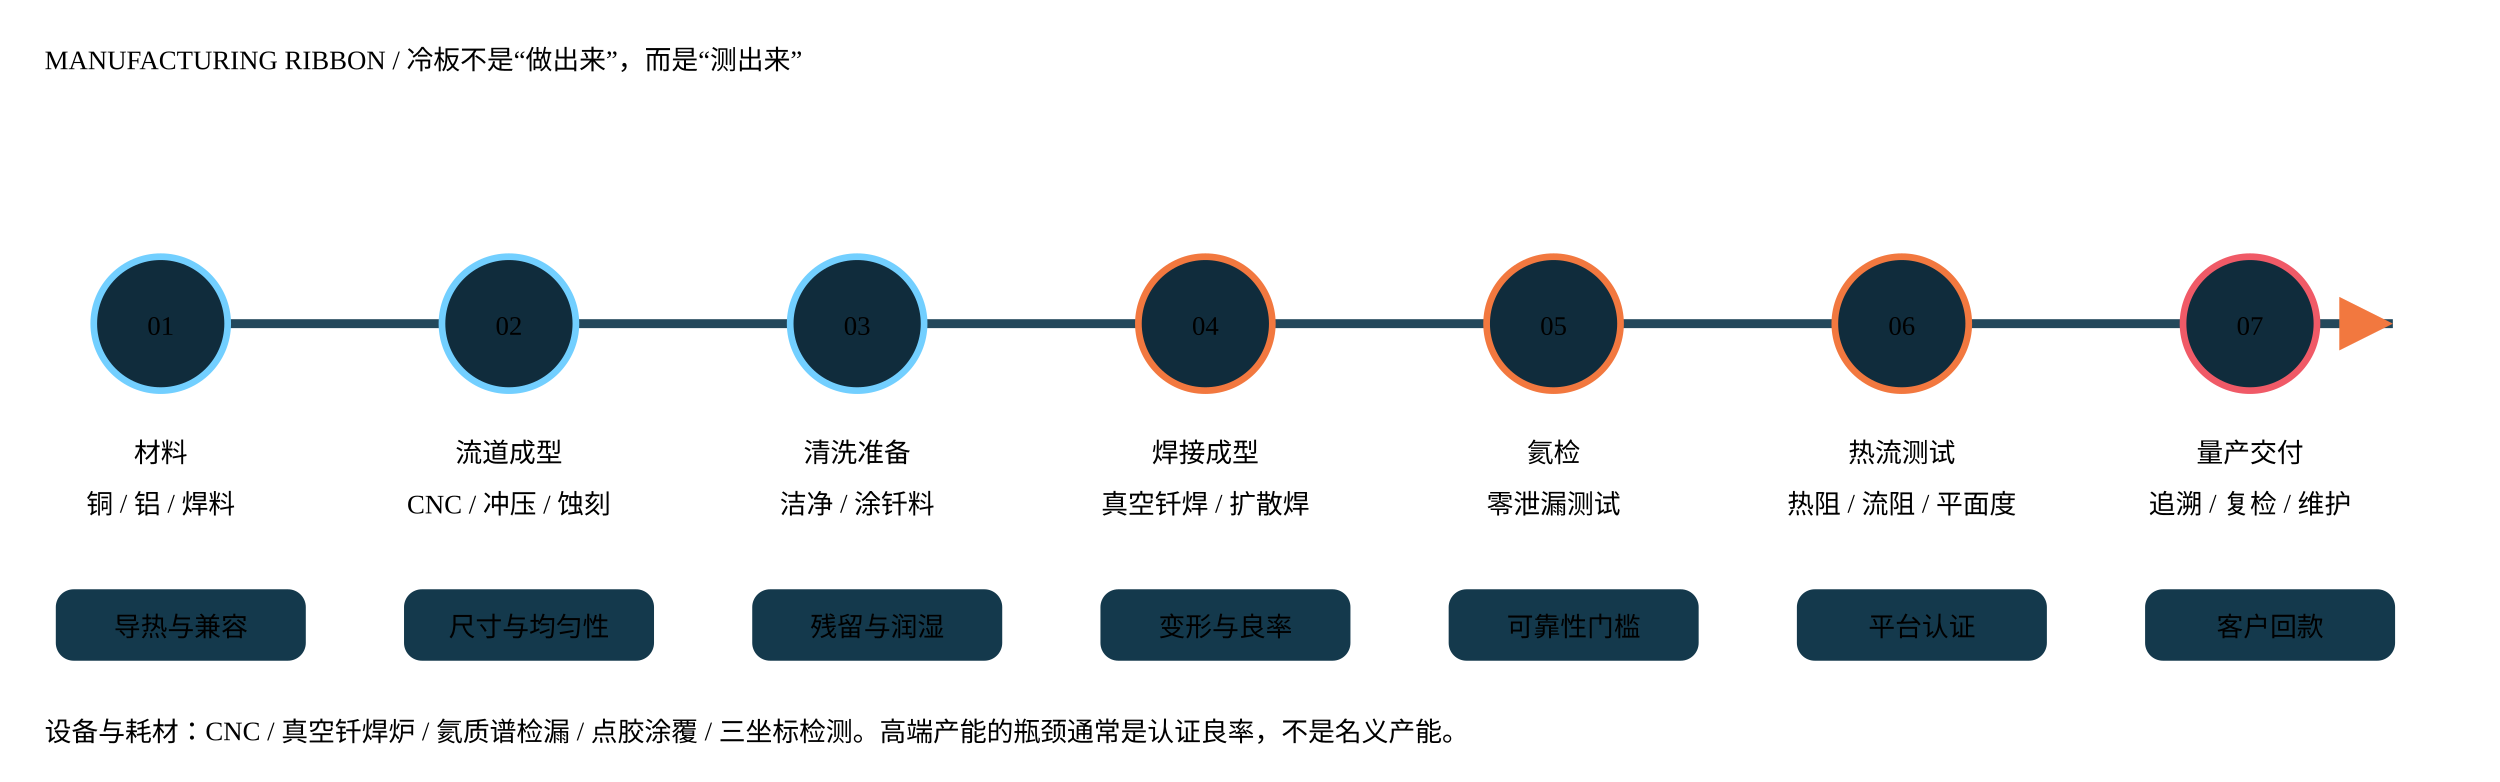
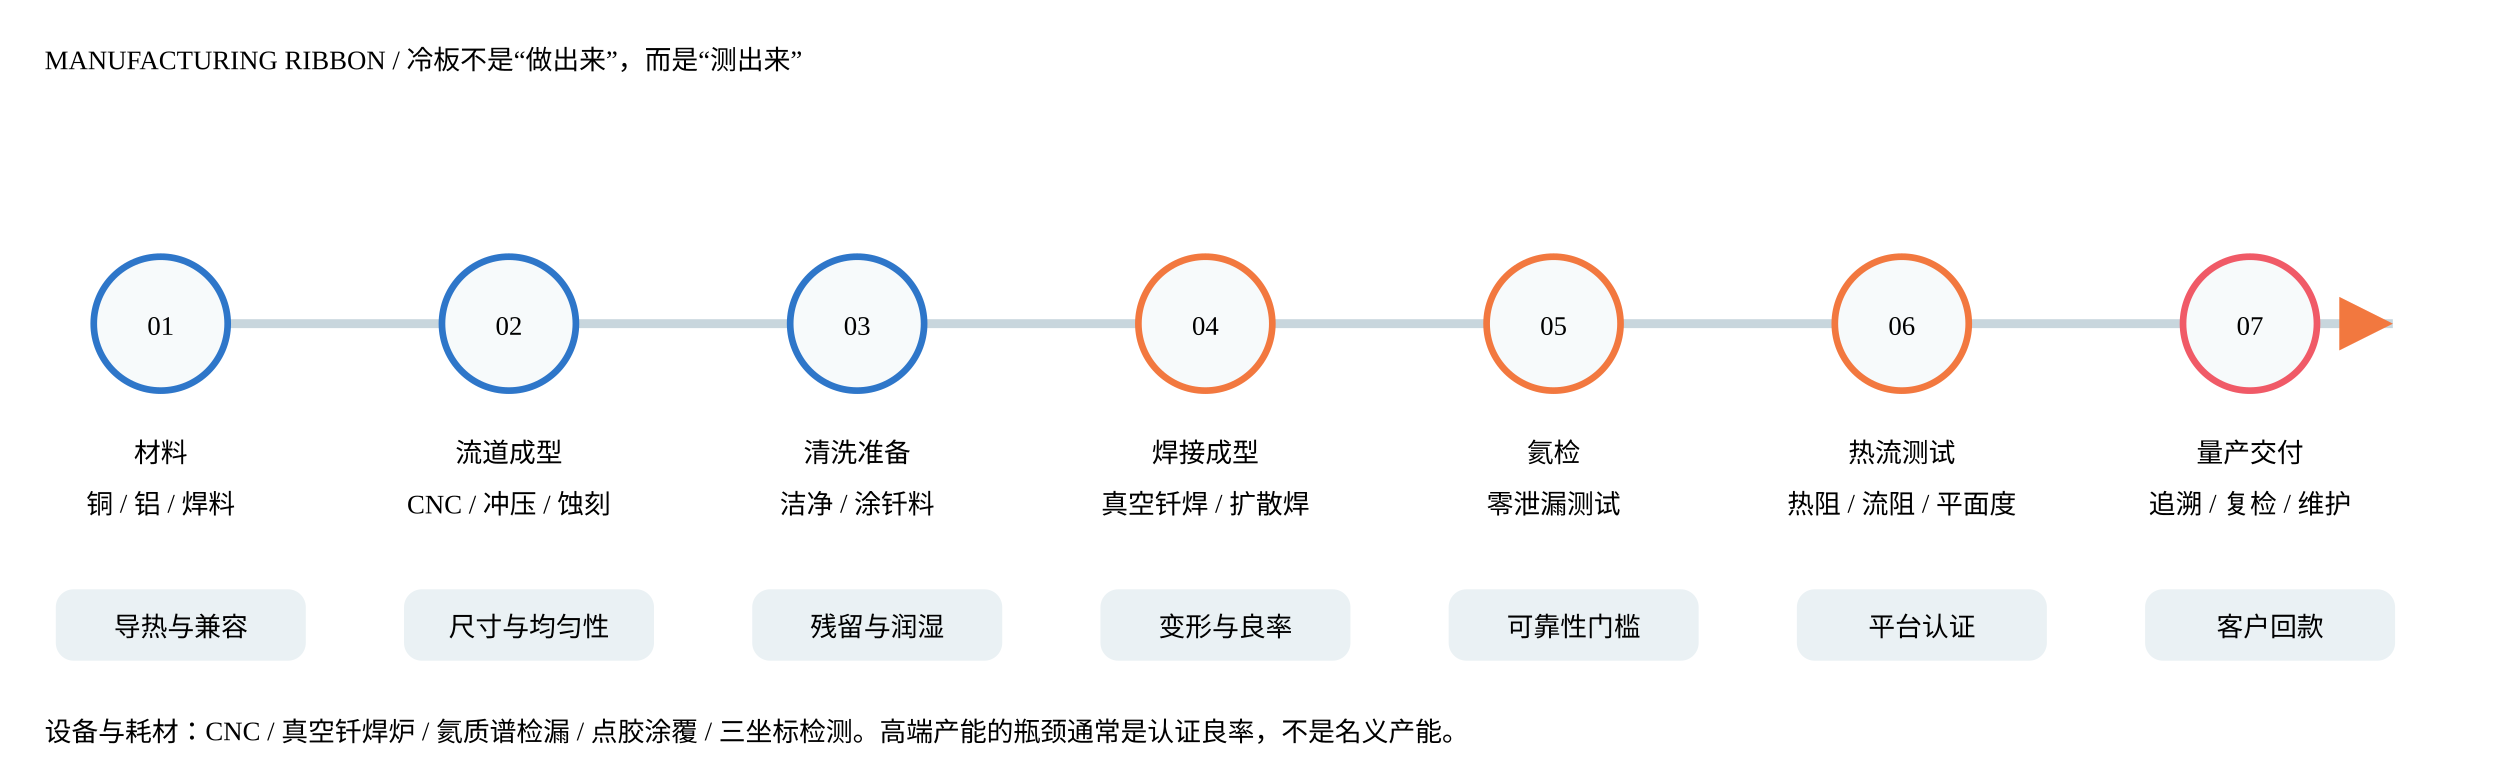
<svg viewBox="0 0 1120 350" role="img" aria-label="冷板制造工艺流程图">
  <defs>
    <linearGradient id="processFlow" x1="0" x2="1">
-       <stop stop-color="#72cfff" />
+       <stop stop-color="#2e76c9" />
      <stop offset=".5" stop-color="#f2783f" />
      <stop offset="1" stop-color="#f05a67" />
    </linearGradient>
    <marker id="processArrow" markerWidth="8" markerHeight="8" refX="6" refY="3" orient="auto">
      <path d="M0 0L6 3L0 6" fill="#f2783f" />
    </marker>
  </defs>
  <text x="20" y="31" class="axis">MANUFACTURING RIBBON / 冷板不是“做出来”，而是“测出来”</text>
-   <path d="M50 145H1072" stroke="#23485b" stroke-width="4" marker-end="url(#processArrow)" />
-   <circle cx="72" cy="145" r="30" fill="#102c3c" stroke="#72cfff" stroke-width="3" />
+   <path d="M50 145H1072" stroke="#c8d6dd" stroke-width="4" marker-end="url(#processArrow)" />
+   <circle cx="72" cy="145" r="30" fill="#f7fafb" stroke="#2e76c9" stroke-width="3" />
  <text x="72" y="150" text-anchor="middle" class="step-number">01</text>
  <text x="72" y="207" text-anchor="middle" class="step-title">材料</text>
  <text x="72" y="230" text-anchor="middle" class="node-sub">铜 / 铝 / 焊料</text>
-   <rect x="25" y="264" width="112" height="32" rx="8" fill="#14394c" />
+   <rect x="25" y="264" width="112" height="32" rx="8" fill="#eaf1f4" />
  <text x="81" y="285" text-anchor="middle" class="check-label">导热与兼容</text>
-   <circle cx="228" cy="145" r="30" fill="#102c3c" stroke="#72cfff" stroke-width="3" />
+   <circle cx="228" cy="145" r="30" fill="#f7fafb" stroke="#2e76c9" stroke-width="3" />
  <text x="228" y="150" text-anchor="middle" class="step-number">02</text>
  <text x="228" y="207" text-anchor="middle" class="step-title">流道成型</text>
  <text x="228" y="230" text-anchor="middle" class="node-sub">CNC / 冲压 / 蚀刻</text>
-   <rect x="181" y="264" width="112" height="32" rx="8" fill="#14394c" />
+   <rect x="181" y="264" width="112" height="32" rx="8" fill="#eaf1f4" />
  <text x="237" y="285" text-anchor="middle" class="check-label">尺寸与均匀性</text>
-   <circle cx="384" cy="145" r="30" fill="#102c3c" stroke="#72cfff" stroke-width="3" />
+   <circle cx="384" cy="145" r="30" fill="#f7fafb" stroke="#2e76c9" stroke-width="3" />
  <text x="384" y="150" text-anchor="middle" class="step-number">03</text>
  <text x="384" y="207" text-anchor="middle" class="step-title">清洗准备</text>
  <text x="384" y="230" text-anchor="middle" class="node-sub">洁净 / 涂钎料</text>
-   <rect x="337" y="264" width="112" height="32" rx="8" fill="#14394c" />
+   <rect x="337" y="264" width="112" height="32" rx="8" fill="#eaf1f4" />
  <text x="393" y="285" text-anchor="middle" class="check-label">残留与润湿</text>
-   <circle cx="540" cy="145" r="30" fill="#102c3c" stroke="#f2783f" stroke-width="3" />
+   <circle cx="540" cy="145" r="30" fill="#f7fafb" stroke="#f2783f" stroke-width="3" />
  <text x="540" y="150" text-anchor="middle" class="step-number">04</text>
  <text x="540" y="207" text-anchor="middle" class="step-title">焊接成型</text>
  <text x="540" y="230" text-anchor="middle" class="node-sub">真空钎焊 / 扩散焊</text>
-   <rect x="493" y="264" width="112" height="32" rx="8" fill="#14394c" />
+   <rect x="493" y="264" width="112" height="32" rx="8" fill="#eaf1f4" />
  <text x="549" y="285" text-anchor="middle" class="check-label">变形与良率</text>
-   <circle cx="696" cy="145" r="30" fill="#102c3c" stroke="#f2783f" stroke-width="3" />
+   <circle cx="696" cy="145" r="30" fill="#f7fafb" stroke="#f2783f" stroke-width="3" />
  <text x="696" y="150" text-anchor="middle" class="step-number">05</text>
  <text x="696" y="207" text-anchor="middle" class="step-title">氦检</text>
  <text x="696" y="230" text-anchor="middle" class="node-sub">零泄漏测试</text>
-   <rect x="649" y="264" width="112" height="32" rx="8" fill="#14394c" />
+   <rect x="649" y="264" width="112" height="32" rx="8" fill="#eaf1f4" />
  <text x="705" y="285" text-anchor="middle" class="check-label">可靠性门槛</text>
-   <circle cx="852" cy="145" r="30" fill="#102c3c" stroke="#f2783f" stroke-width="3" />
+   <circle cx="852" cy="145" r="30" fill="#f7fafb" stroke="#f2783f" stroke-width="3" />
  <text x="852" y="150" text-anchor="middle" class="step-number">06</text>
  <text x="852" y="207" text-anchor="middle" class="step-title">热流测试</text>
  <text x="852" y="230" text-anchor="middle" class="node-sub">热阻 / 流阻 / 平面度</text>
-   <rect x="805" y="264" width="112" height="32" rx="8" fill="#14394c" />
+   <rect x="805" y="264" width="112" height="32" rx="8" fill="#eaf1f4" />
  <text x="861" y="285" text-anchor="middle" class="check-label">平台认证</text>
-   <circle cx="1008" cy="145" r="30" fill="#102c3c" stroke="#f05a67" stroke-width="3" />
+   <circle cx="1008" cy="145" r="30" fill="#f7fafb" stroke="#f05a67" stroke-width="3" />
  <text x="1008" y="150" text-anchor="middle" class="step-number">07</text>
  <text x="1008" y="207" text-anchor="middle" class="step-title">量产交付</text>
  <text x="1008" y="230" text-anchor="middle" class="node-sub">追溯 / 复检 / 维护</text>
-   <rect x="961" y="264" width="112" height="32" rx="8" fill="#14394c" />
+   <rect x="961" y="264" width="112" height="32" rx="8" fill="#eaf1f4" />
  <text x="1017" y="285" text-anchor="middle" class="check-label">客户回款</text>
  <text x="20" y="332" class="note">设备与耗材：CNC / 真空钎焊炉 / 氦质谱检漏 / 点胶涂覆 / 三坐标检测。高端产能的瓶颈通常是认证良率，不是名义产能。</text>
</svg>
